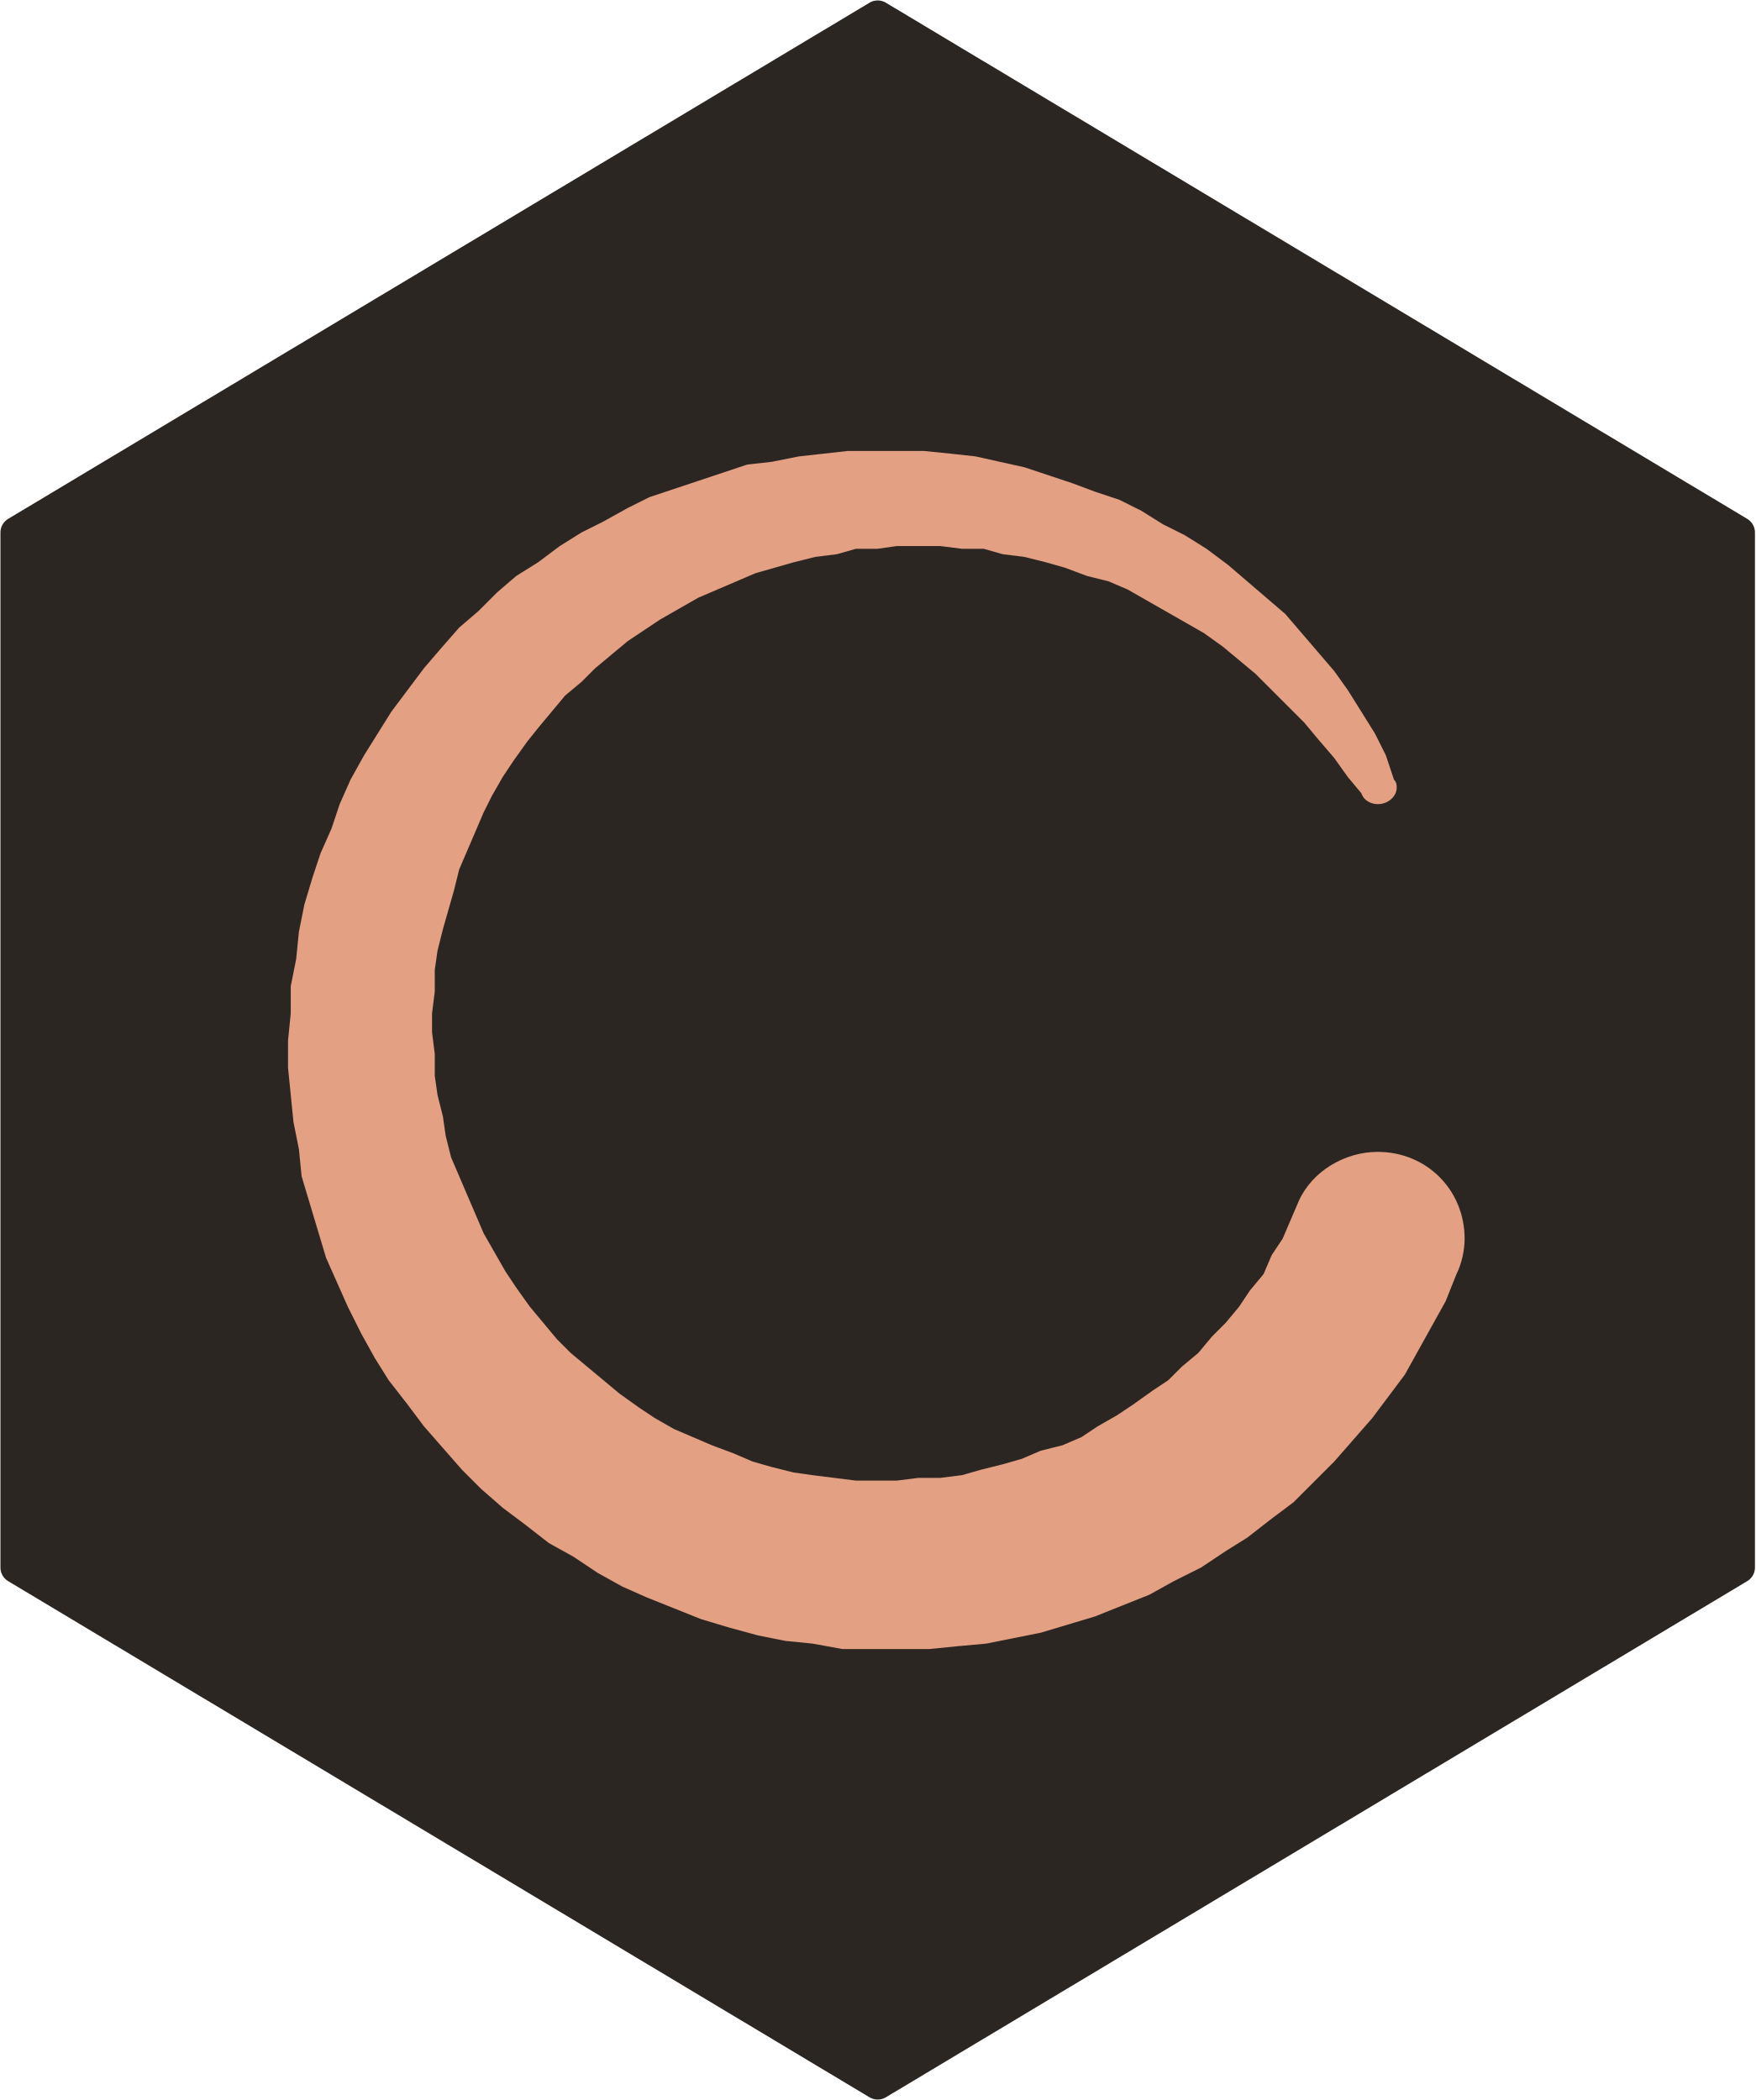
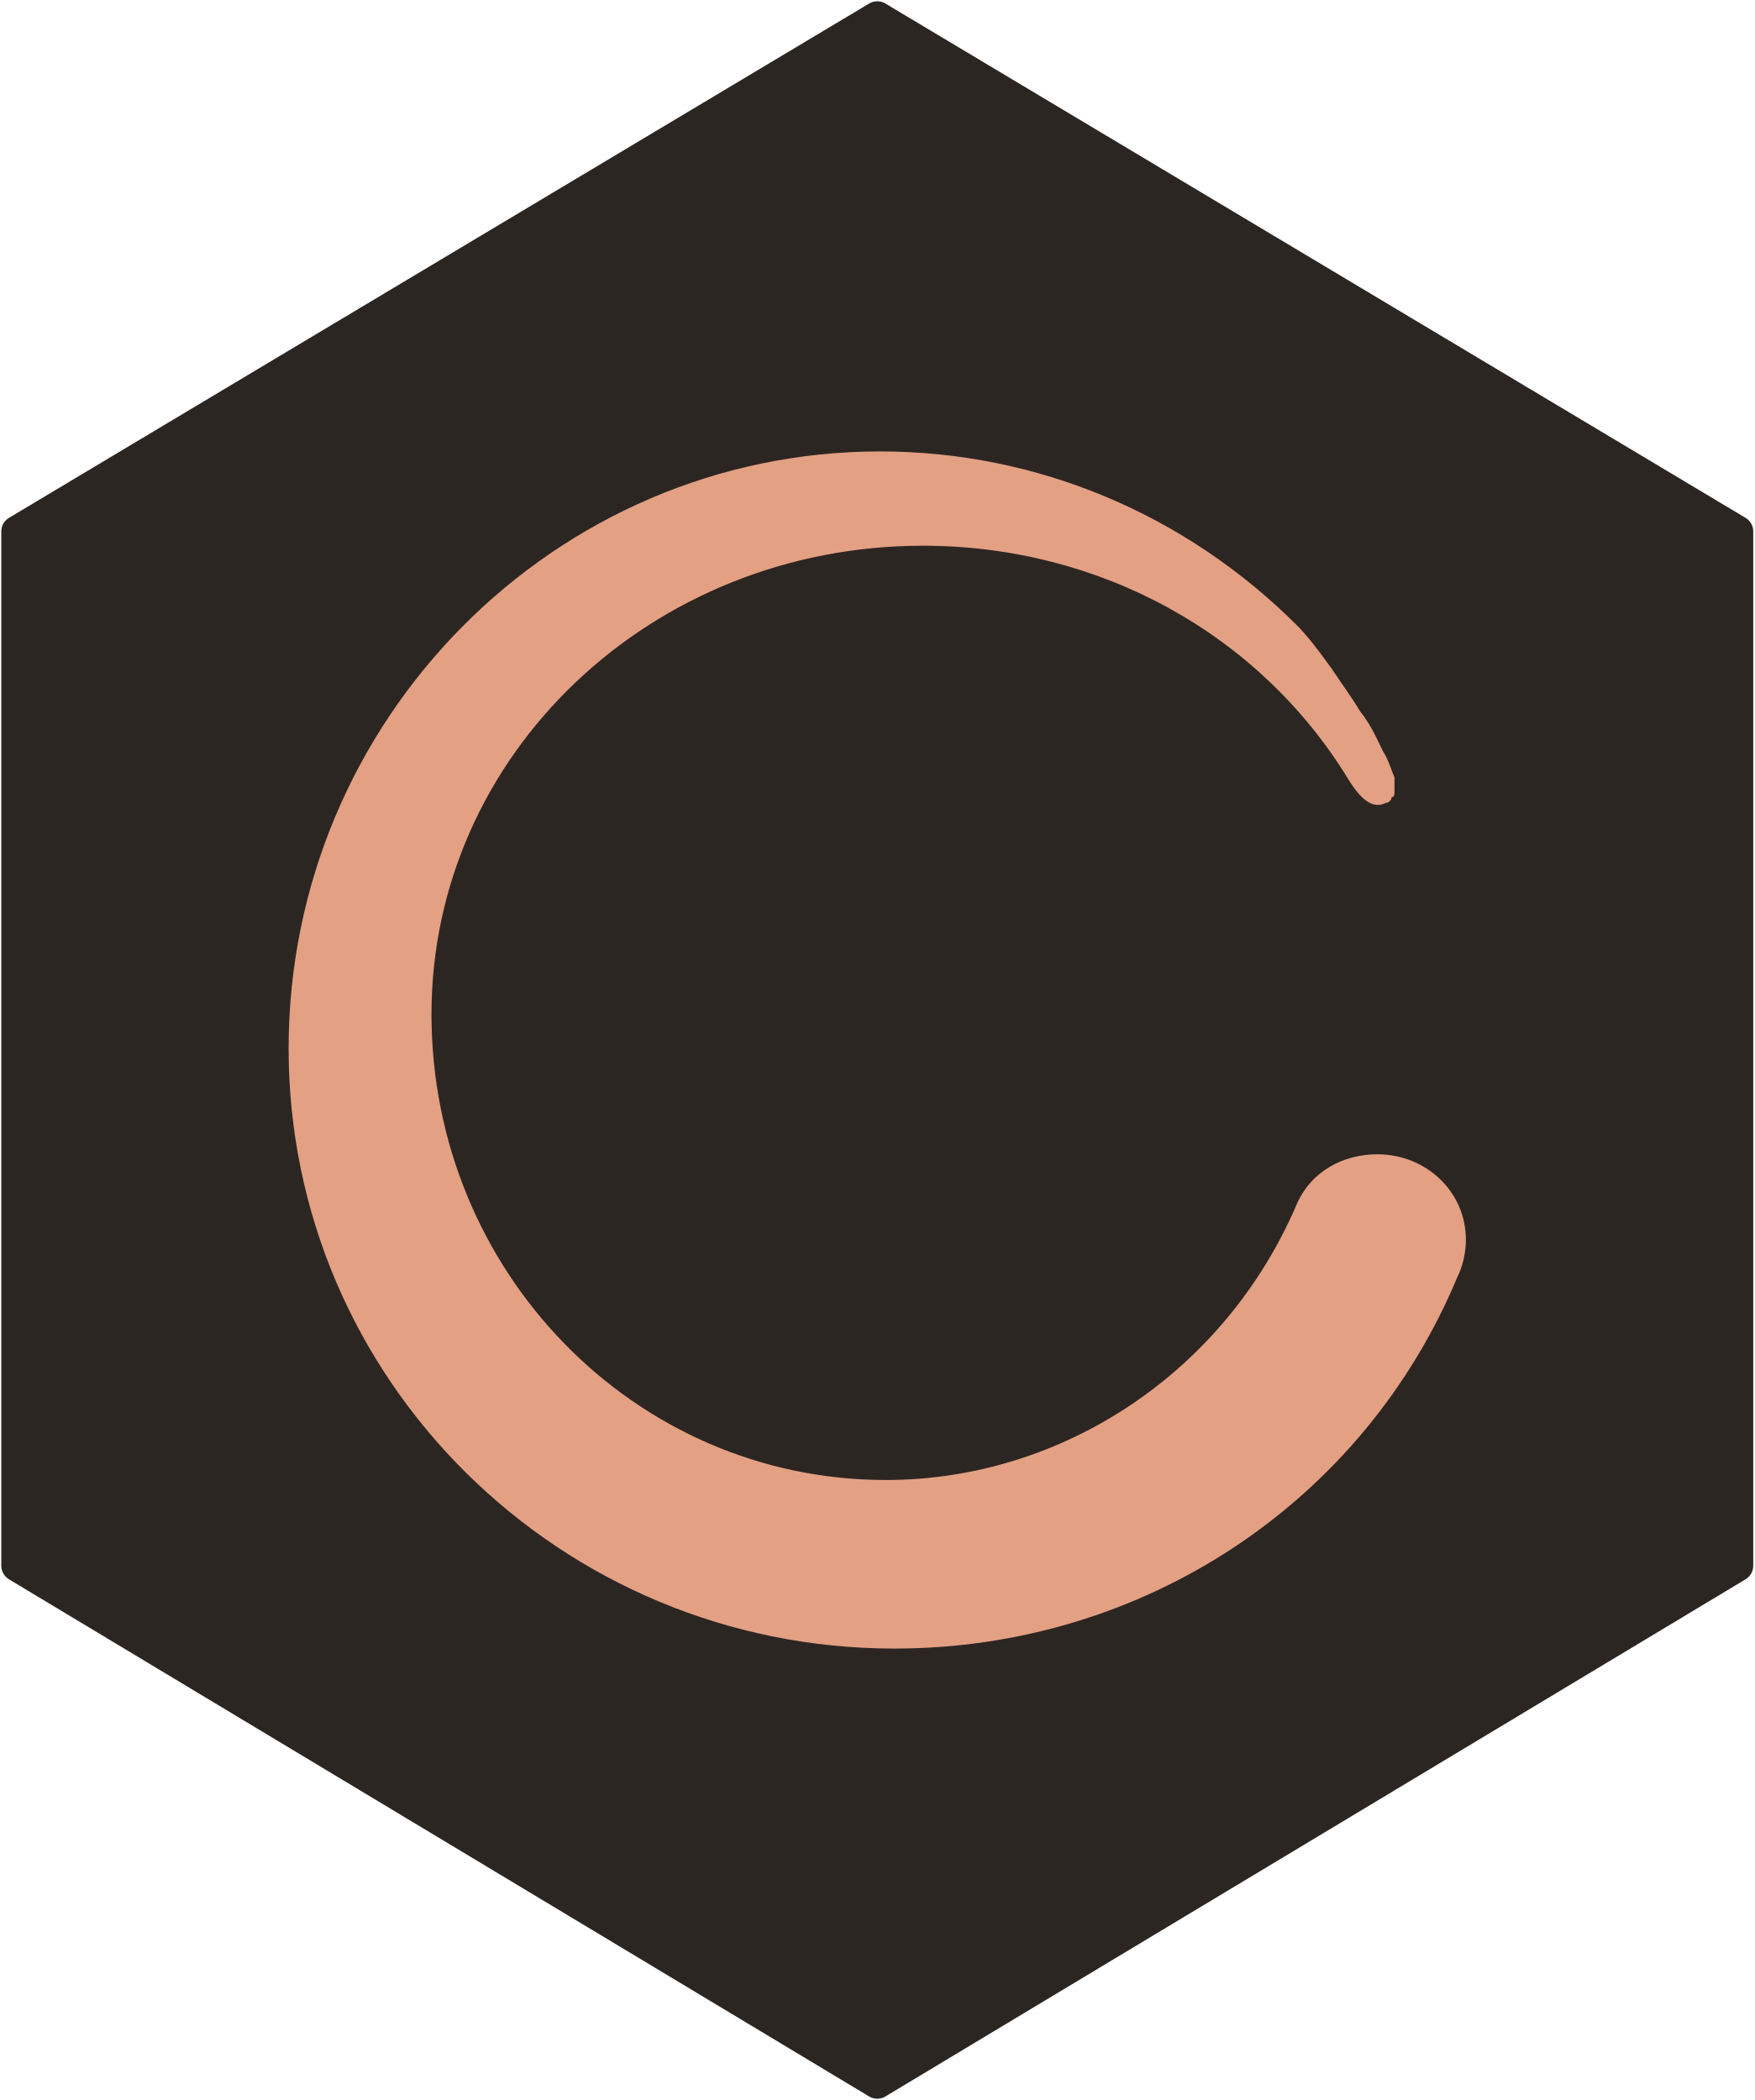
- <svg xmlns="http://www.w3.org/2000/svg" viewBox="0 0 646 773">
-   <polygon fill="#2C2623" stroke="#2C2623" stroke-width="11.677" stroke-linejoin="round" points="323,6 640,196 640,577 323,767 6,577 6,196" />
-   <path fill="#E4A083" d="M536 469l-4 10 -5 9 -5 9 -5 9 -6 8 -6 8 -7 8 -7 8 -8 8 -7 7 -8 6 -9 7 -8 5 -9 6 -10 5 -9 5 -10 4 -10 4 -10 3 -10 3 -10 2 -10 2 -11 1 -10 1 -11 0 -11 0 -10 0 -11 -2 -10 -1 -10 -2 -11 -3 -10 -3 -10 -4 -10 -4 -9 -4 -9 -5 -9 -6 -9 -5 -9 -7 -8 -6 -8 -7 -7 -7 -7 -8 -7 -8 -6 -8 -7 -9 -5 -8 -5 -9 -5 -10 -4 -9 -4 -9 -3 -10 -3 -10 -3 -10 -1 -10 -2 -10 -1 -10 -1 -10 0 -10 1 -10 0 -10 2 -10 1 -10 2 -10 3 -10 3 -9 4 -9 3 -9 4 -9 5 -9 5 -8 5 -8 6 -8 6 -8 6 -7 7 -8 7 -6 7 -7 7 -6 8 -5 8 -6 8 -5 8 -4 9 -5 8 -4 9 -3 9 -3 9 -3 9 -3 9 -1 10 -2 9 -1 9 -1 9 0 10 0 9 0 10 1 9 1 9 2 9 2 9 3 9 3 8 3 9 3 8 4 8 5 8 4 8 5 8 6 7 6 7 6 7 6 6 7 6 7 6 7 5 7 5 8 5 8 4 8 3 9c1,1 1,2 1,3 0,3 -3,6 -7,6 -2,0 -5,-1 -6,-4l-5 -6 -5 -7 -6 -7 -5 -6 -6 -6 -6 -6 -6 -6 -6 -5 -6 -5 -7 -5 -7 -4 -7 -4 -7 -4 -7 -4 -7 -3 -8 -2 -8 -3 -7 -2 -8 -2 -8 -1 -7 -2 -8 0 -8 -1 -8 0 -8 0 -7 1 -8 0 -7 2 -8 1 -8 2 -7 2 -7 2 -7 3 -7 3 -7 3 -7 4 -7 4 -6 4 -6 4 -6 5 -6 5 -5 5 -6 5 -5 6 -5 6 -4 5 -5 7 -4 6 -4 7 -3 6 -3 7 -3 7 -3 7 -2 8 -2 7 -2 7 -2 8 -1 7 0 8 -1 8 0 7 1 8 0 8 1 7 2 8 1 7 2 8 3 7 3 7 3 7 3 7 4 7 4 7 4 6 5 7 5 6 5 6 5 5 6 5 6 5 6 5 7 5 6 4 7 4 7 3 7 3 8 3 7 3 7 2 8 2 7 1 8 1 8 1 8 0 7 0 8 -1 8 0 8 -1 7 -2 8 -2 7 -2 7 -3 8 -2 7 -3 6 -4 7 -4 6 -4 7 -5 6 -4 5 -5 6 -5 5 -6 5 -5 5 -6 4 -6 5 -6 3 -7 4 -6 3 -7 3 -7c5,-11 17,-18 29,-18 18,0 32,14 32,32 0,4 -1,9 -3,13l0 0z" />
+ <svg xmlns="http://www.w3.org/2000/svg" viewBox="0 0 614 735">
+   <polygon fill="#2C2623" stroke="#2C2623" stroke-width="11.099" stroke-linejoin="round" points="307,6 608,186 608,548 307,729 6,548 6,186" />
+   <path fill="#E4A083" d="M482 404c-12,0 -23,6 -28,17 -25,59 -82,97 -144,97 -88,0 -159,-73 -159,-163 0,-91 77,-164 172,-164 62,0 118,31 149,82 5,8 9,10 13,8 1,0 2,-1 2,-2 1,0 1,-1 1,-2 0,-1 0,-3 0,-5 -1,-2 -2,-6 -4,-9 -2,-4 -4,-9 -8,-14 -3,-5 -6,-9 -10,-15 -5,-7 -9,-12 -12,-15 -39,-39 -91,-61 -146,-61 -114,0 -207,94 -207,209 0,116 95,210 212,210 87,0 164,-51 197,-130 2,-4 3,-9 3,-13 0,-17 -14,-30 -31,-30z" />
</svg>
